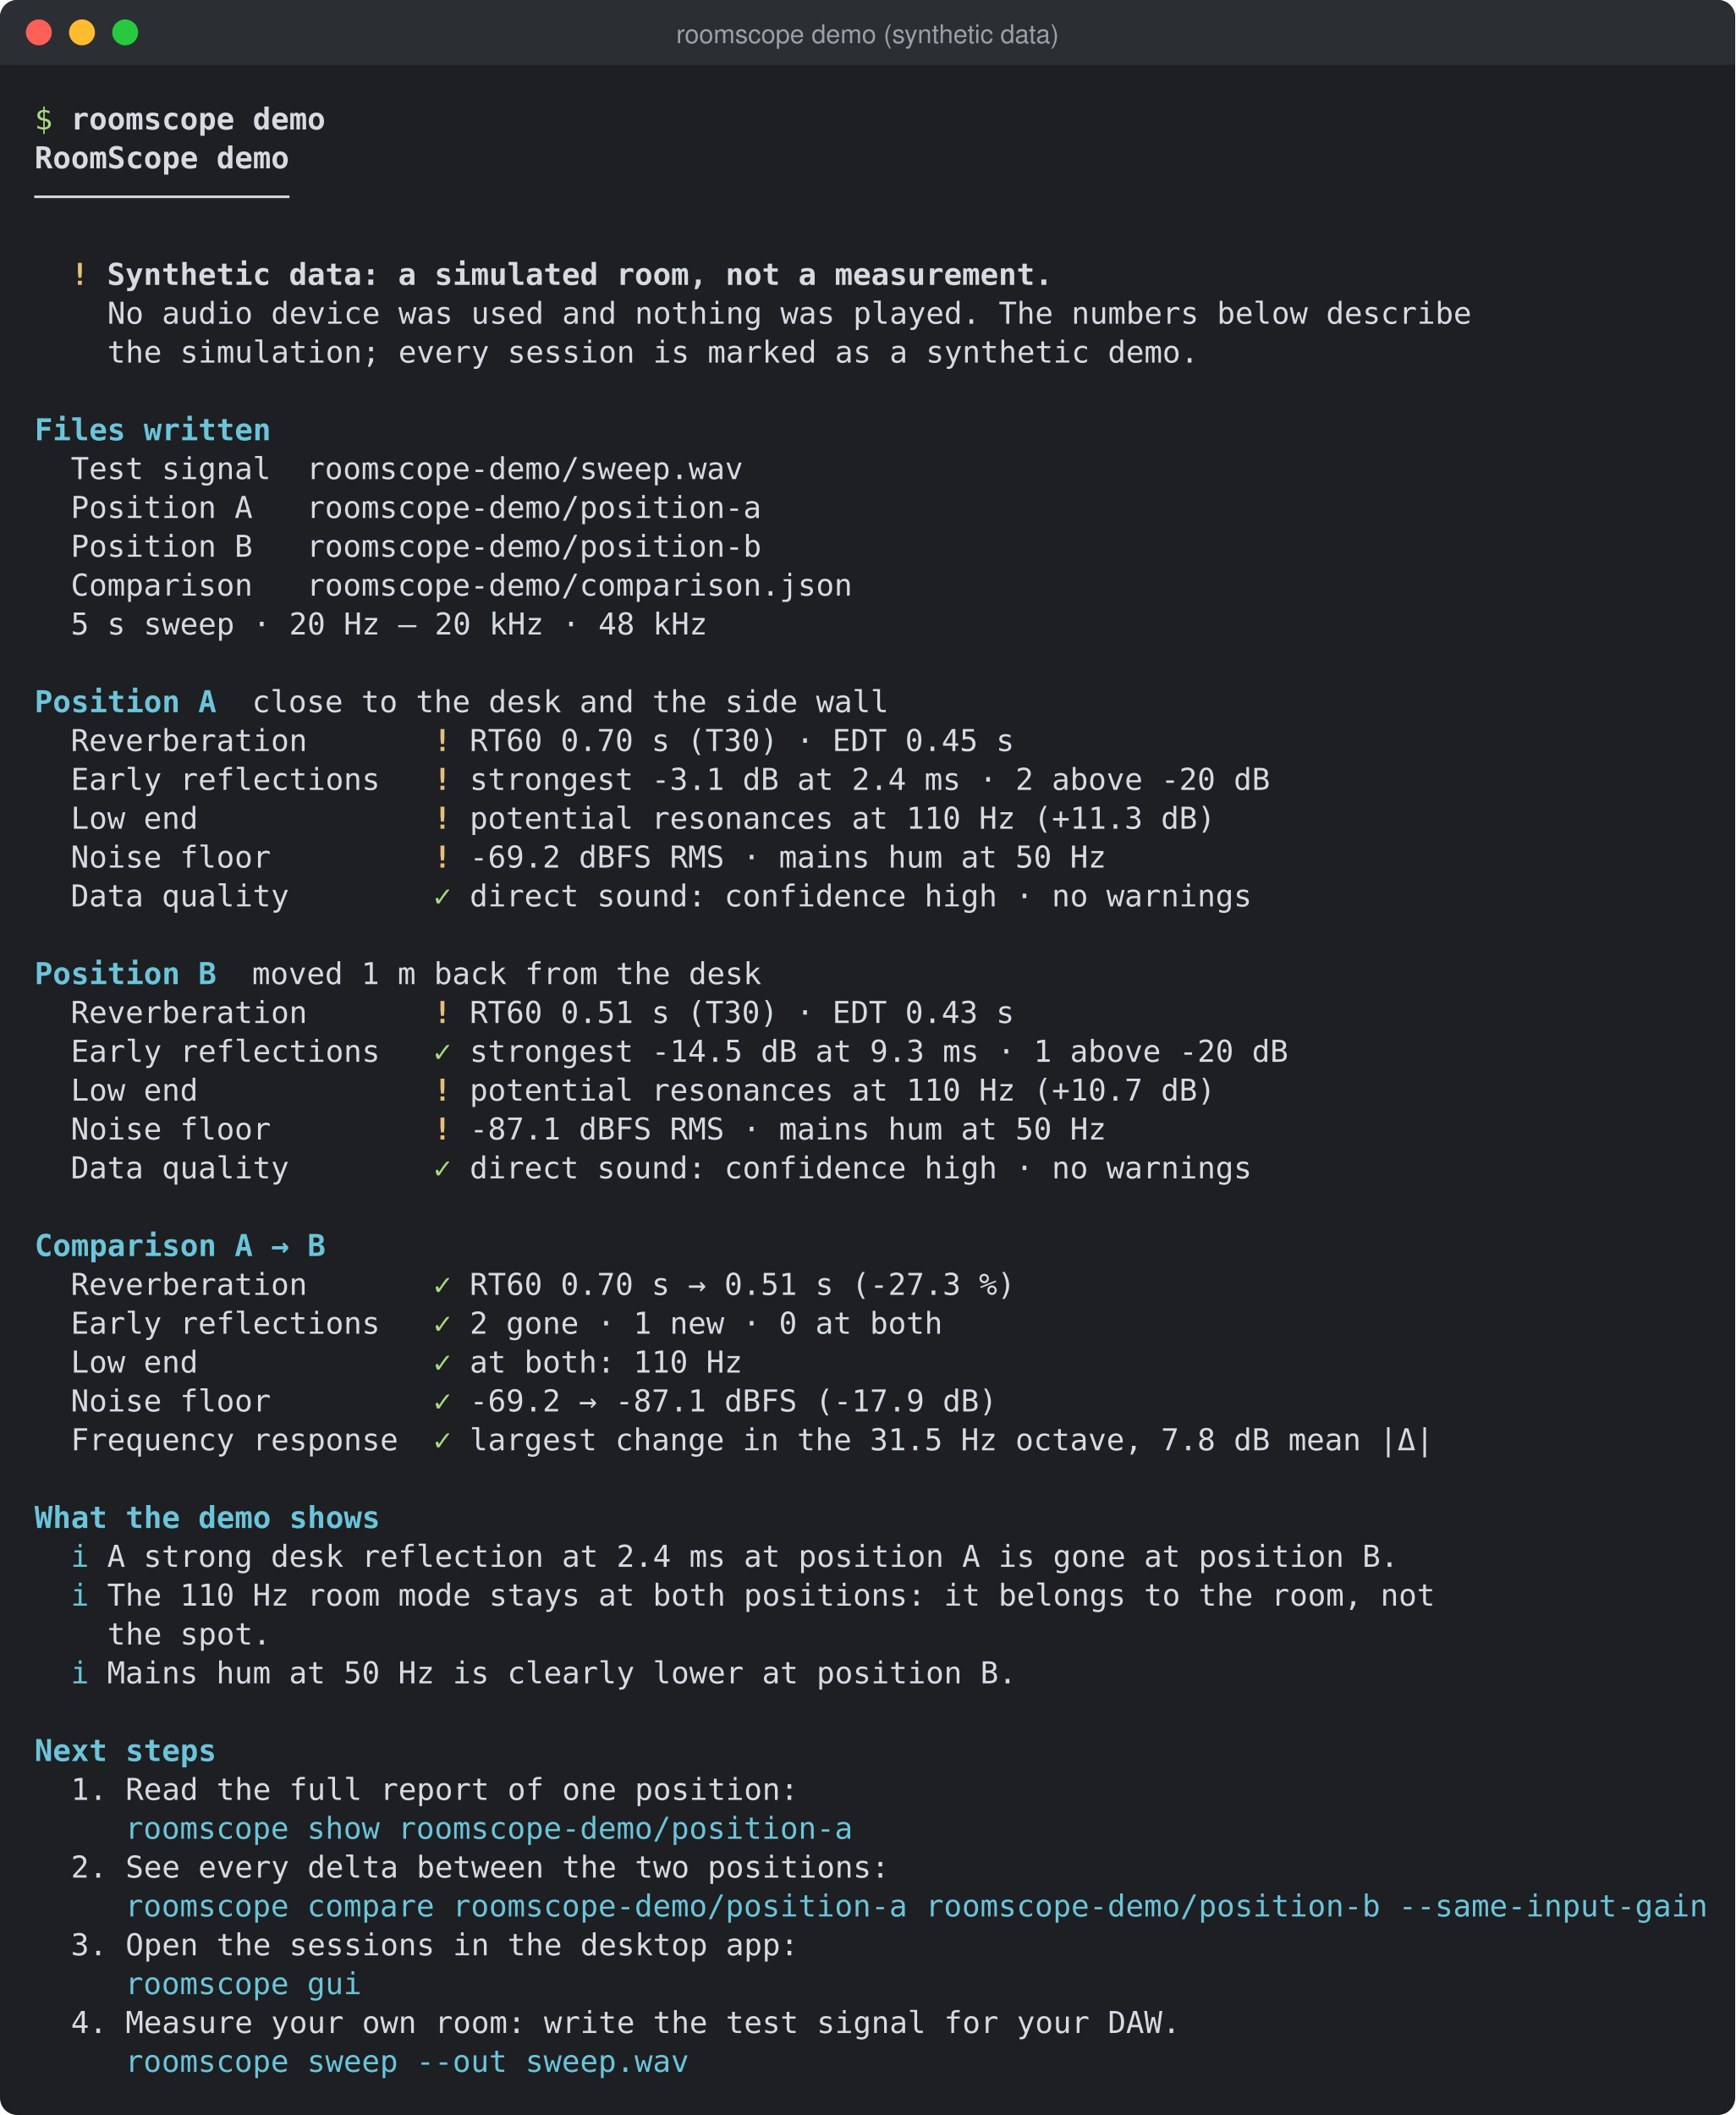
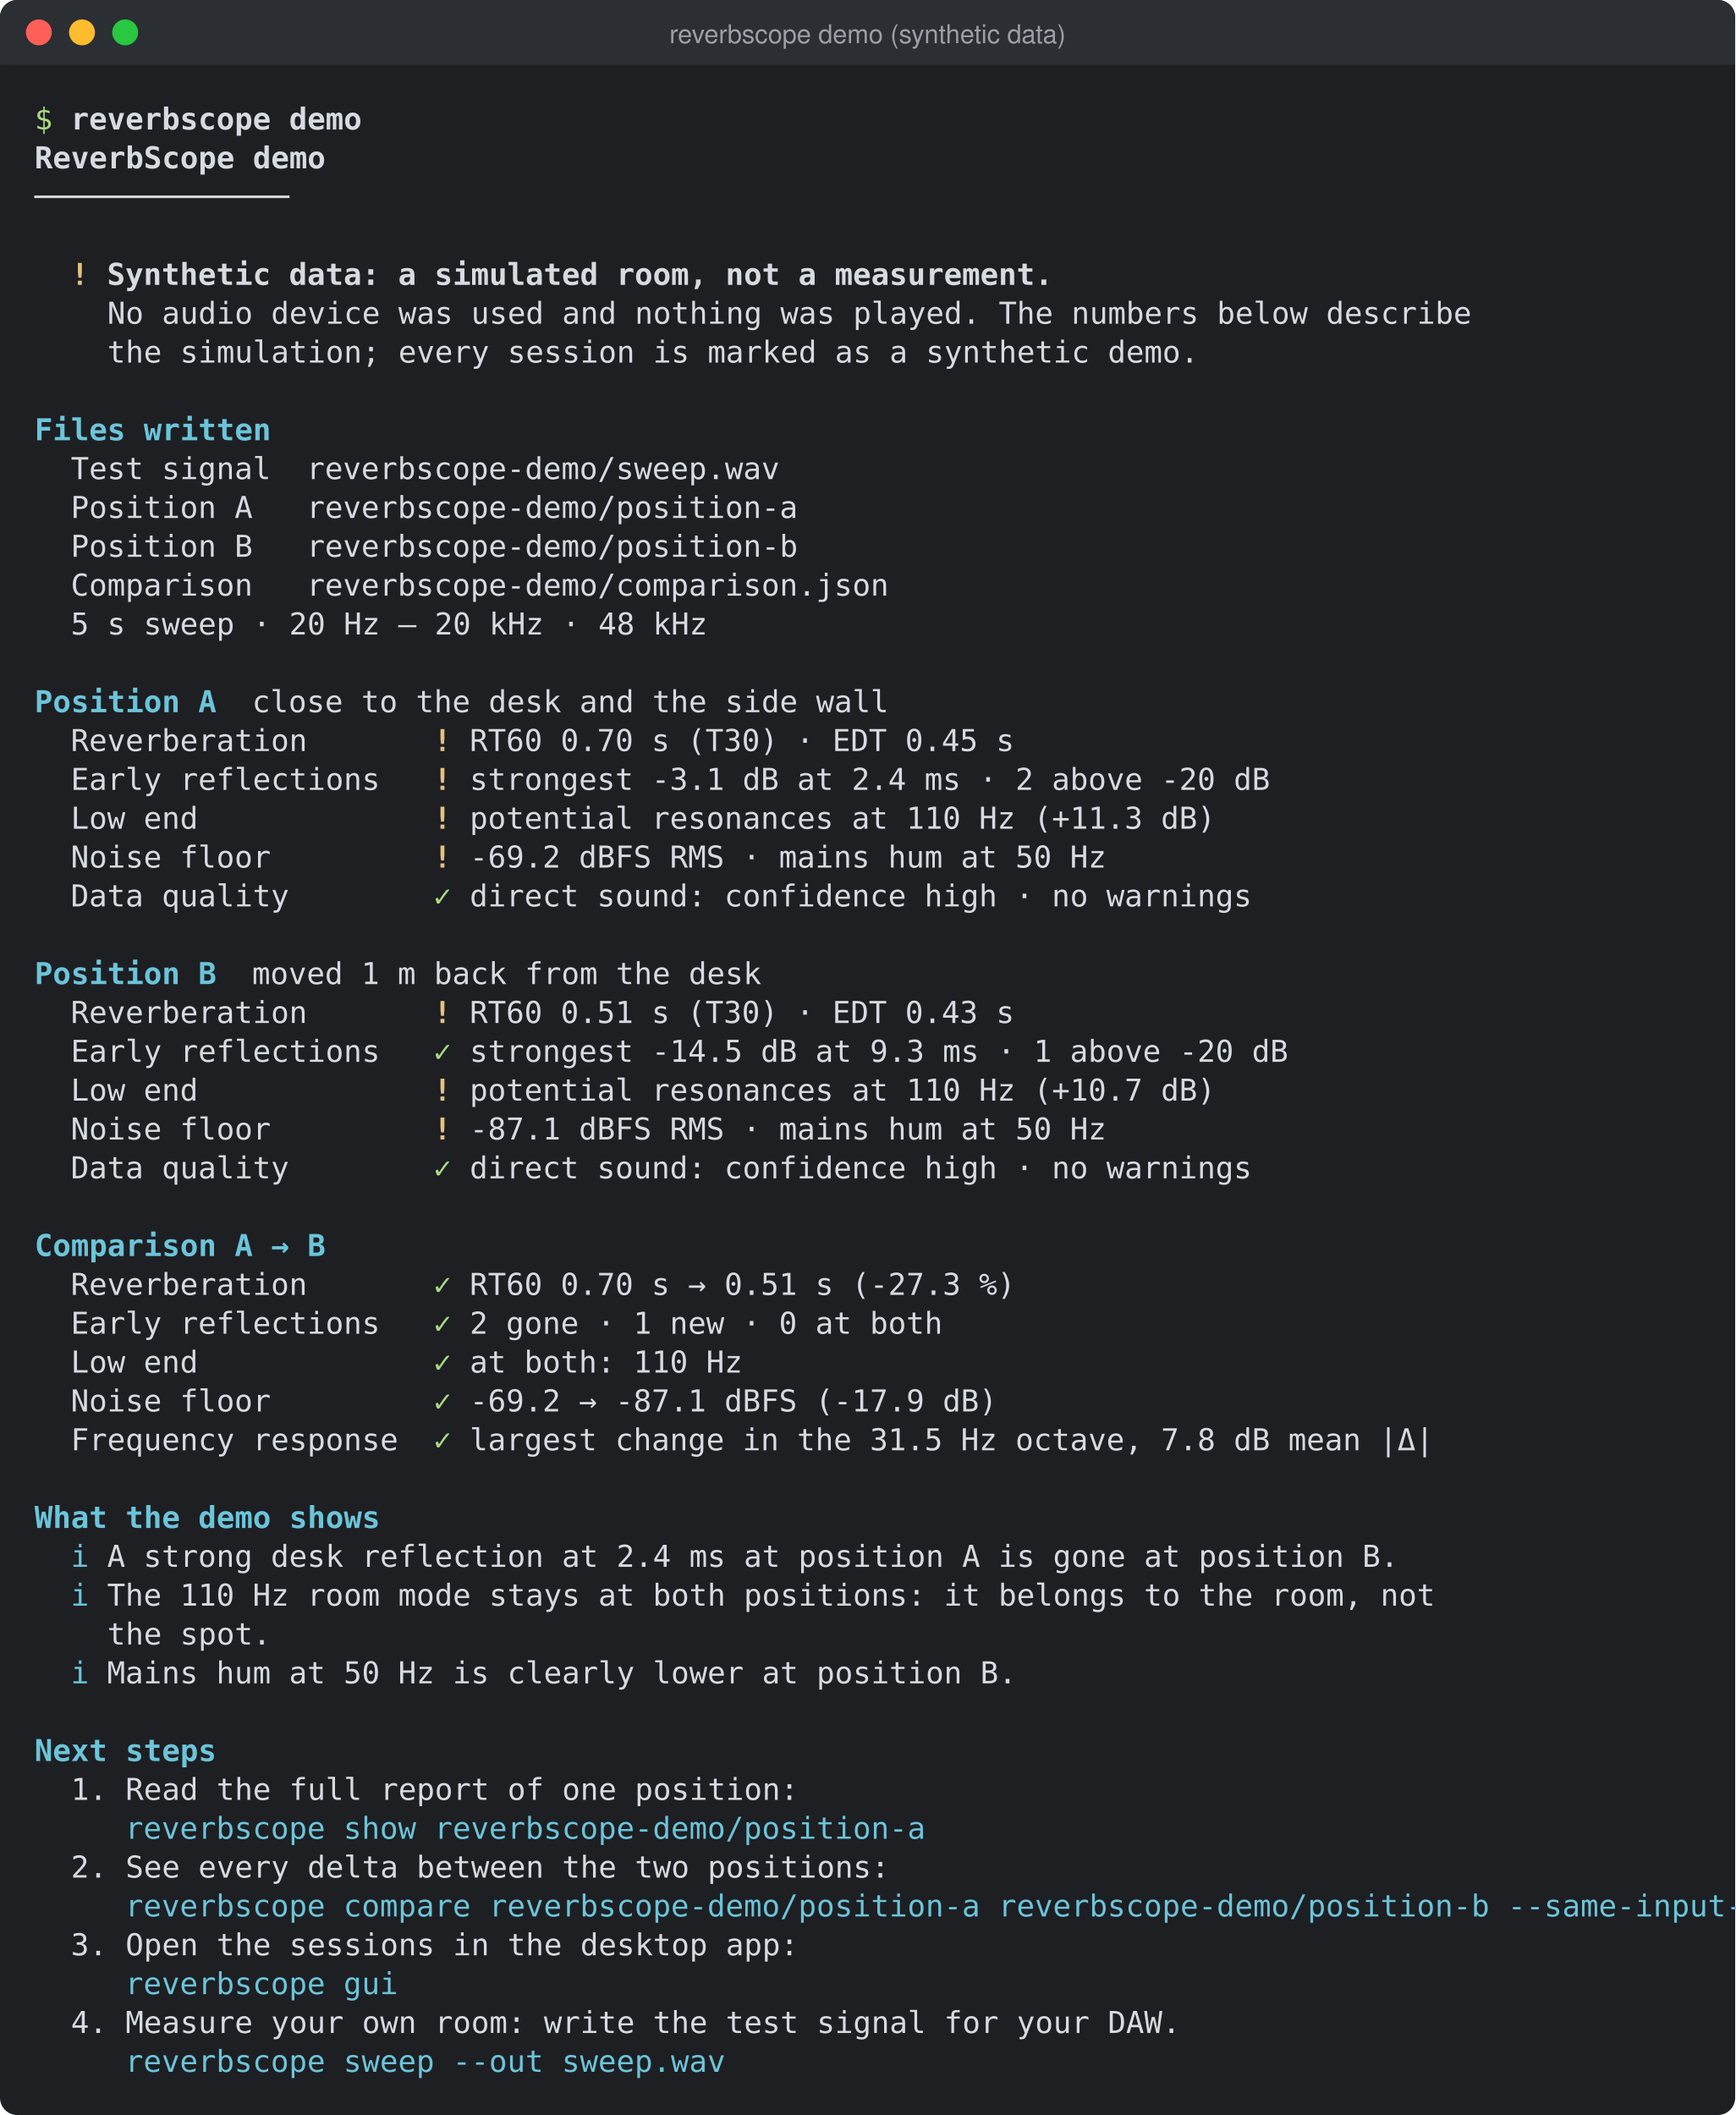
- <svg xmlns="http://www.w3.org/2000/svg" width="804" height="980" viewBox="0 0 804 980" role="img" aria-label="roomscope demo (synthetic data)">
+ <svg xmlns="http://www.w3.org/2000/svg" width="804" height="980" viewBox="0 0 804 980" role="img" aria-label="reverbscope demo (synthetic data)">
  <rect width="804" height="980" rx="8" fill="#1d1f23" />
  <rect width="804" height="30" rx="8" fill="#2b2e33" />
  <rect y="22" width="804" height="8" fill="#2b2e33" />
  <circle cx="18" cy="15" r="6" fill="#ff5f57" />
  <circle cx="38" cy="15" r="6" fill="#febc2e" />
  <circle cx="58" cy="15" r="6" fill="#28c840" />
-   <text x="402.0" y="20" text-anchor="middle" fill="#9aa0a6" font-family="Helvetica, Arial, sans-serif" font-size="12">roomscope demo (synthetic data)</text>
+   <text x="402.0" y="20" text-anchor="middle" fill="#9aa0a6" font-family="Helvetica, Arial, sans-serif" font-size="12">reverbscope demo (synthetic data)</text>
  <g font-family="DejaVu Sans Mono, Menlo, Consolas, Noto Sans Mono CJK SC, monospace" font-size="14" fill="#d7dae0">
    <text x="16" y="60" xml:space="preserve">
      <tspan x="16.0" fill="#a8d982">$</tspan>
      <tspan x="24.4"> </tspan>
-       <tspan x="32.8" font-weight="bold">roomscope demo</tspan>
+       <tspan x="32.8" font-weight="bold">reverbscope demo</tspan>
    </text>
    <text x="16" y="78" xml:space="preserve">
-       <tspan x="16.0" font-weight="bold">RoomScope demo</tspan>
+       <tspan x="16.0" font-weight="bold">ReverbScope demo</tspan>
    </text>
    <text x="16" y="96" xml:space="preserve">
      <tspan x="16.0" opacity="0.62">──────────────</tspan>
    </text>
    <text x="16" y="114" xml:space="preserve" />
    <text x="16" y="132" xml:space="preserve">
      <tspan x="16.0">  </tspan>
      <tspan x="32.8" font-weight="bold" fill="#e6c07b">!</tspan>
      <tspan x="41.2"> </tspan>
      <tspan x="49.6" font-weight="bold">Synthetic data: a simulated room, not a measurement.</tspan>
    </text>
    <text x="16" y="150" xml:space="preserve">
      <tspan x="16.0">    No audio device was used and nothing was played. The numbers below describe</tspan>
    </text>
    <text x="16" y="168" xml:space="preserve">
      <tspan x="16.0">    the simulation; every session is marked as a synthetic demo.</tspan>
    </text>
    <text x="16" y="186" xml:space="preserve" />
    <text x="16" y="204" xml:space="preserve">
      <tspan x="16.0" font-weight="bold" fill="#6cc4d9">Files written</tspan>
    </text>
    <text x="16" y="222" xml:space="preserve">
      <tspan x="16.0">  </tspan>
      <tspan x="32.8" opacity="0.62">Test signal</tspan>
-       <tspan x="125.2">  roomscope-demo/sweep.wav</tspan>
+       <tspan x="125.2">  reverbscope-demo/sweep.wav</tspan>
    </text>
    <text x="16" y="240" xml:space="preserve">
      <tspan x="16.0">  </tspan>
      <tspan x="32.8" opacity="0.62">Position A</tspan>
-       <tspan x="116.8">   roomscope-demo/position-a</tspan>
+       <tspan x="116.8">   reverbscope-demo/position-a</tspan>
    </text>
    <text x="16" y="258" xml:space="preserve">
      <tspan x="16.0">  </tspan>
      <tspan x="32.8" opacity="0.62">Position B</tspan>
-       <tspan x="116.8">   roomscope-demo/position-b</tspan>
+       <tspan x="116.8">   reverbscope-demo/position-b</tspan>
    </text>
    <text x="16" y="276" xml:space="preserve">
      <tspan x="16.0">  </tspan>
      <tspan x="32.8" opacity="0.62">Comparison</tspan>
-       <tspan x="116.8">   roomscope-demo/comparison.json</tspan>
+       <tspan x="116.8">   reverbscope-demo/comparison.json</tspan>
    </text>
    <text x="16" y="294" xml:space="preserve">
      <tspan x="16.0">  </tspan>
      <tspan x="32.8" opacity="0.62">5 s sweep · 20 Hz – 20 kHz · 48 kHz</tspan>
    </text>
    <text x="16" y="312" xml:space="preserve" />
    <text x="16" y="330" xml:space="preserve">
      <tspan x="16.0" font-weight="bold" fill="#6cc4d9">Position A</tspan>
      <tspan x="100.0">  </tspan>
      <tspan x="116.8" opacity="0.62">close to the desk and the side wall</tspan>
    </text>
    <text x="16" y="348" xml:space="preserve">
      <tspan x="16.0">  </tspan>
      <tspan x="32.8" opacity="0.62">Reverberation</tspan>
      <tspan x="142.0">       </tspan>
      <tspan x="200.8" font-weight="bold" fill="#e6c07b">!</tspan>
      <tspan x="209.2"> RT60 0.70 s</tspan>
      <tspan x="310.0" opacity="0.62"> (T30)</tspan>
      <tspan x="360.4"> · EDT 0.45 s</tspan>
    </text>
    <text x="16" y="366" xml:space="preserve">
      <tspan x="16.0">  </tspan>
      <tspan x="32.8" opacity="0.62">Early reflections</tspan>
      <tspan x="175.6">   </tspan>
      <tspan x="200.8" font-weight="bold" fill="#e6c07b">!</tspan>
      <tspan x="209.2"> strongest -3.1 dB at 2.4 ms · 2 above -20 dB</tspan>
    </text>
    <text x="16" y="384" xml:space="preserve">
      <tspan x="16.0">  </tspan>
      <tspan x="32.8" opacity="0.62">Low end</tspan>
      <tspan x="91.6">             </tspan>
      <tspan x="200.8" font-weight="bold" fill="#e6c07b">!</tspan>
      <tspan x="209.2"> potential resonances at 110 Hz (+11.3 dB)</tspan>
    </text>
    <text x="16" y="402" xml:space="preserve">
      <tspan x="16.0">  </tspan>
      <tspan x="32.8" opacity="0.62">Noise floor</tspan>
      <tspan x="125.2">         </tspan>
      <tspan x="200.8" font-weight="bold" fill="#e6c07b">!</tspan>
      <tspan x="209.2"> -69.2 dBFS RMS · mains hum at 50 Hz</tspan>
    </text>
    <text x="16" y="420" xml:space="preserve">
      <tspan x="16.0">  </tspan>
      <tspan x="32.8" opacity="0.62">Data quality</tspan>
      <tspan x="133.6">        </tspan>
      <tspan x="200.8" fill="#a8d982">✓</tspan>
      <tspan x="209.2"> direct sound: confidence high · no warnings</tspan>
    </text>
    <text x="16" y="438" xml:space="preserve" />
    <text x="16" y="456" xml:space="preserve">
      <tspan x="16.0" font-weight="bold" fill="#6cc4d9">Position B</tspan>
      <tspan x="100.0">  </tspan>
      <tspan x="116.8" opacity="0.62">moved 1 m back from the desk</tspan>
    </text>
    <text x="16" y="474" xml:space="preserve">
      <tspan x="16.0">  </tspan>
      <tspan x="32.8" opacity="0.62">Reverberation</tspan>
      <tspan x="142.0">       </tspan>
      <tspan x="200.8" font-weight="bold" fill="#e6c07b">!</tspan>
      <tspan x="209.2"> RT60 0.51 s</tspan>
      <tspan x="310.0" opacity="0.62"> (T30)</tspan>
      <tspan x="360.4"> · EDT 0.43 s</tspan>
    </text>
    <text x="16" y="492" xml:space="preserve">
      <tspan x="16.0">  </tspan>
      <tspan x="32.8" opacity="0.62">Early reflections</tspan>
      <tspan x="175.6">   </tspan>
      <tspan x="200.8" fill="#a8d982">✓</tspan>
      <tspan x="209.2"> strongest -14.5 dB at 9.3 ms · 1 above -20 dB</tspan>
    </text>
    <text x="16" y="510" xml:space="preserve">
      <tspan x="16.0">  </tspan>
      <tspan x="32.8" opacity="0.62">Low end</tspan>
      <tspan x="91.6">             </tspan>
      <tspan x="200.8" font-weight="bold" fill="#e6c07b">!</tspan>
      <tspan x="209.2"> potential resonances at 110 Hz (+10.7 dB)</tspan>
    </text>
    <text x="16" y="528" xml:space="preserve">
      <tspan x="16.0">  </tspan>
      <tspan x="32.8" opacity="0.62">Noise floor</tspan>
      <tspan x="125.2">         </tspan>
      <tspan x="200.8" font-weight="bold" fill="#e6c07b">!</tspan>
      <tspan x="209.2"> -87.1 dBFS RMS · mains hum at 50 Hz</tspan>
    </text>
    <text x="16" y="546" xml:space="preserve">
      <tspan x="16.0">  </tspan>
      <tspan x="32.8" opacity="0.62">Data quality</tspan>
      <tspan x="133.6">        </tspan>
      <tspan x="200.8" fill="#a8d982">✓</tspan>
      <tspan x="209.2"> direct sound: confidence high · no warnings</tspan>
    </text>
    <text x="16" y="564" xml:space="preserve" />
    <text x="16" y="582" xml:space="preserve">
      <tspan x="16.0" font-weight="bold" fill="#6cc4d9">Comparison A → B</tspan>
    </text>
    <text x="16" y="600" xml:space="preserve">
      <tspan x="16.0">  </tspan>
      <tspan x="32.8" opacity="0.62">Reverberation</tspan>
      <tspan x="142.0">       </tspan>
      <tspan x="200.8" fill="#a8d982">✓</tspan>
      <tspan x="209.2"> RT60 0.70 s → 0.51 s (-27.3 %)</tspan>
    </text>
    <text x="16" y="618" xml:space="preserve">
      <tspan x="16.0">  </tspan>
      <tspan x="32.8" opacity="0.62">Early reflections</tspan>
      <tspan x="175.6">   </tspan>
      <tspan x="200.8" fill="#a8d982">✓</tspan>
      <tspan x="209.2"> 2 gone · 1 new · 0 at both</tspan>
    </text>
    <text x="16" y="636" xml:space="preserve">
      <tspan x="16.0">  </tspan>
      <tspan x="32.8" opacity="0.62">Low end</tspan>
      <tspan x="91.6">             </tspan>
      <tspan x="200.8" fill="#a8d982">✓</tspan>
      <tspan x="209.2"> at both: 110 Hz</tspan>
    </text>
    <text x="16" y="654" xml:space="preserve">
      <tspan x="16.0">  </tspan>
      <tspan x="32.8" opacity="0.62">Noise floor</tspan>
      <tspan x="125.2">         </tspan>
      <tspan x="200.8" fill="#a8d982">✓</tspan>
      <tspan x="209.2"> -69.2 → -87.1 dBFS (-17.9 dB)</tspan>
    </text>
    <text x="16" y="672" xml:space="preserve">
      <tspan x="16.0">  </tspan>
      <tspan x="32.8" opacity="0.62">Frequency response</tspan>
      <tspan x="184.0">  </tspan>
      <tspan x="200.8" fill="#a8d982">✓</tspan>
      <tspan x="209.2"> largest change in the 31.5 Hz octave, 7.8 dB mean |Δ|</tspan>
    </text>
    <text x="16" y="690" xml:space="preserve" />
    <text x="16" y="708" xml:space="preserve">
      <tspan x="16.0" font-weight="bold" fill="#6cc4d9">What the demo shows</tspan>
    </text>
    <text x="16" y="726" xml:space="preserve">
      <tspan x="16.0">  </tspan>
      <tspan x="32.8" fill="#6cc4d9">i</tspan>
      <tspan x="41.2"> A strong desk reflection at 2.4 ms at position A is gone at position B.</tspan>
    </text>
    <text x="16" y="744" xml:space="preserve">
      <tspan x="16.0">  </tspan>
      <tspan x="32.8" fill="#6cc4d9">i</tspan>
      <tspan x="41.2"> The 110 Hz room mode stays at both positions: it belongs to the room, not</tspan>
    </text>
    <text x="16" y="762" xml:space="preserve">
      <tspan x="16.0">    the spot.</tspan>
    </text>
    <text x="16" y="780" xml:space="preserve">
      <tspan x="16.0">  </tspan>
      <tspan x="32.8" fill="#6cc4d9">i</tspan>
      <tspan x="41.2"> Mains hum at 50 Hz is clearly lower at position B.</tspan>
    </text>
    <text x="16" y="798" xml:space="preserve" />
    <text x="16" y="816" xml:space="preserve">
      <tspan x="16.0" font-weight="bold" fill="#6cc4d9">Next steps</tspan>
    </text>
    <text x="16" y="834" xml:space="preserve">
      <tspan x="16.0">  1. Read the full report of one position:</tspan>
    </text>
    <text x="16" y="852" xml:space="preserve">
      <tspan x="16.0">     </tspan>
-       <tspan x="58.0" fill="#6cc4d9">roomscope show roomscope-demo/position-a</tspan>
+       <tspan x="58.0" fill="#6cc4d9">reverbscope show reverbscope-demo/position-a</tspan>
    </text>
    <text x="16" y="870" xml:space="preserve">
      <tspan x="16.0">  2. See every delta between the two positions:</tspan>
    </text>
    <text x="16" y="888" xml:space="preserve">
      <tspan x="16.0">     </tspan>
-       <tspan x="58.0" fill="#6cc4d9">roomscope compare roomscope-demo/position-a roomscope-demo/position-b --same-input-gain</tspan>
+       <tspan x="58.0" fill="#6cc4d9">reverbscope compare reverbscope-demo/position-a reverbscope-demo/position-b --same-input-gain</tspan>
    </text>
    <text x="16" y="906" xml:space="preserve">
      <tspan x="16.0">  3. Open the sessions in the desktop app:</tspan>
    </text>
    <text x="16" y="924" xml:space="preserve">
      <tspan x="16.0">     </tspan>
-       <tspan x="58.0" fill="#6cc4d9">roomscope gui</tspan>
+       <tspan x="58.0" fill="#6cc4d9">reverbscope gui</tspan>
    </text>
    <text x="16" y="942" xml:space="preserve">
      <tspan x="16.0">  4. Measure your own room: write the test signal for your DAW.</tspan>
    </text>
    <text x="16" y="960" xml:space="preserve">
      <tspan x="16.0">     </tspan>
-       <tspan x="58.0" fill="#6cc4d9">roomscope sweep --out sweep.wav</tspan>
+       <tspan x="58.0" fill="#6cc4d9">reverbscope sweep --out sweep.wav</tspan>
    </text>
  </g>
</svg>
